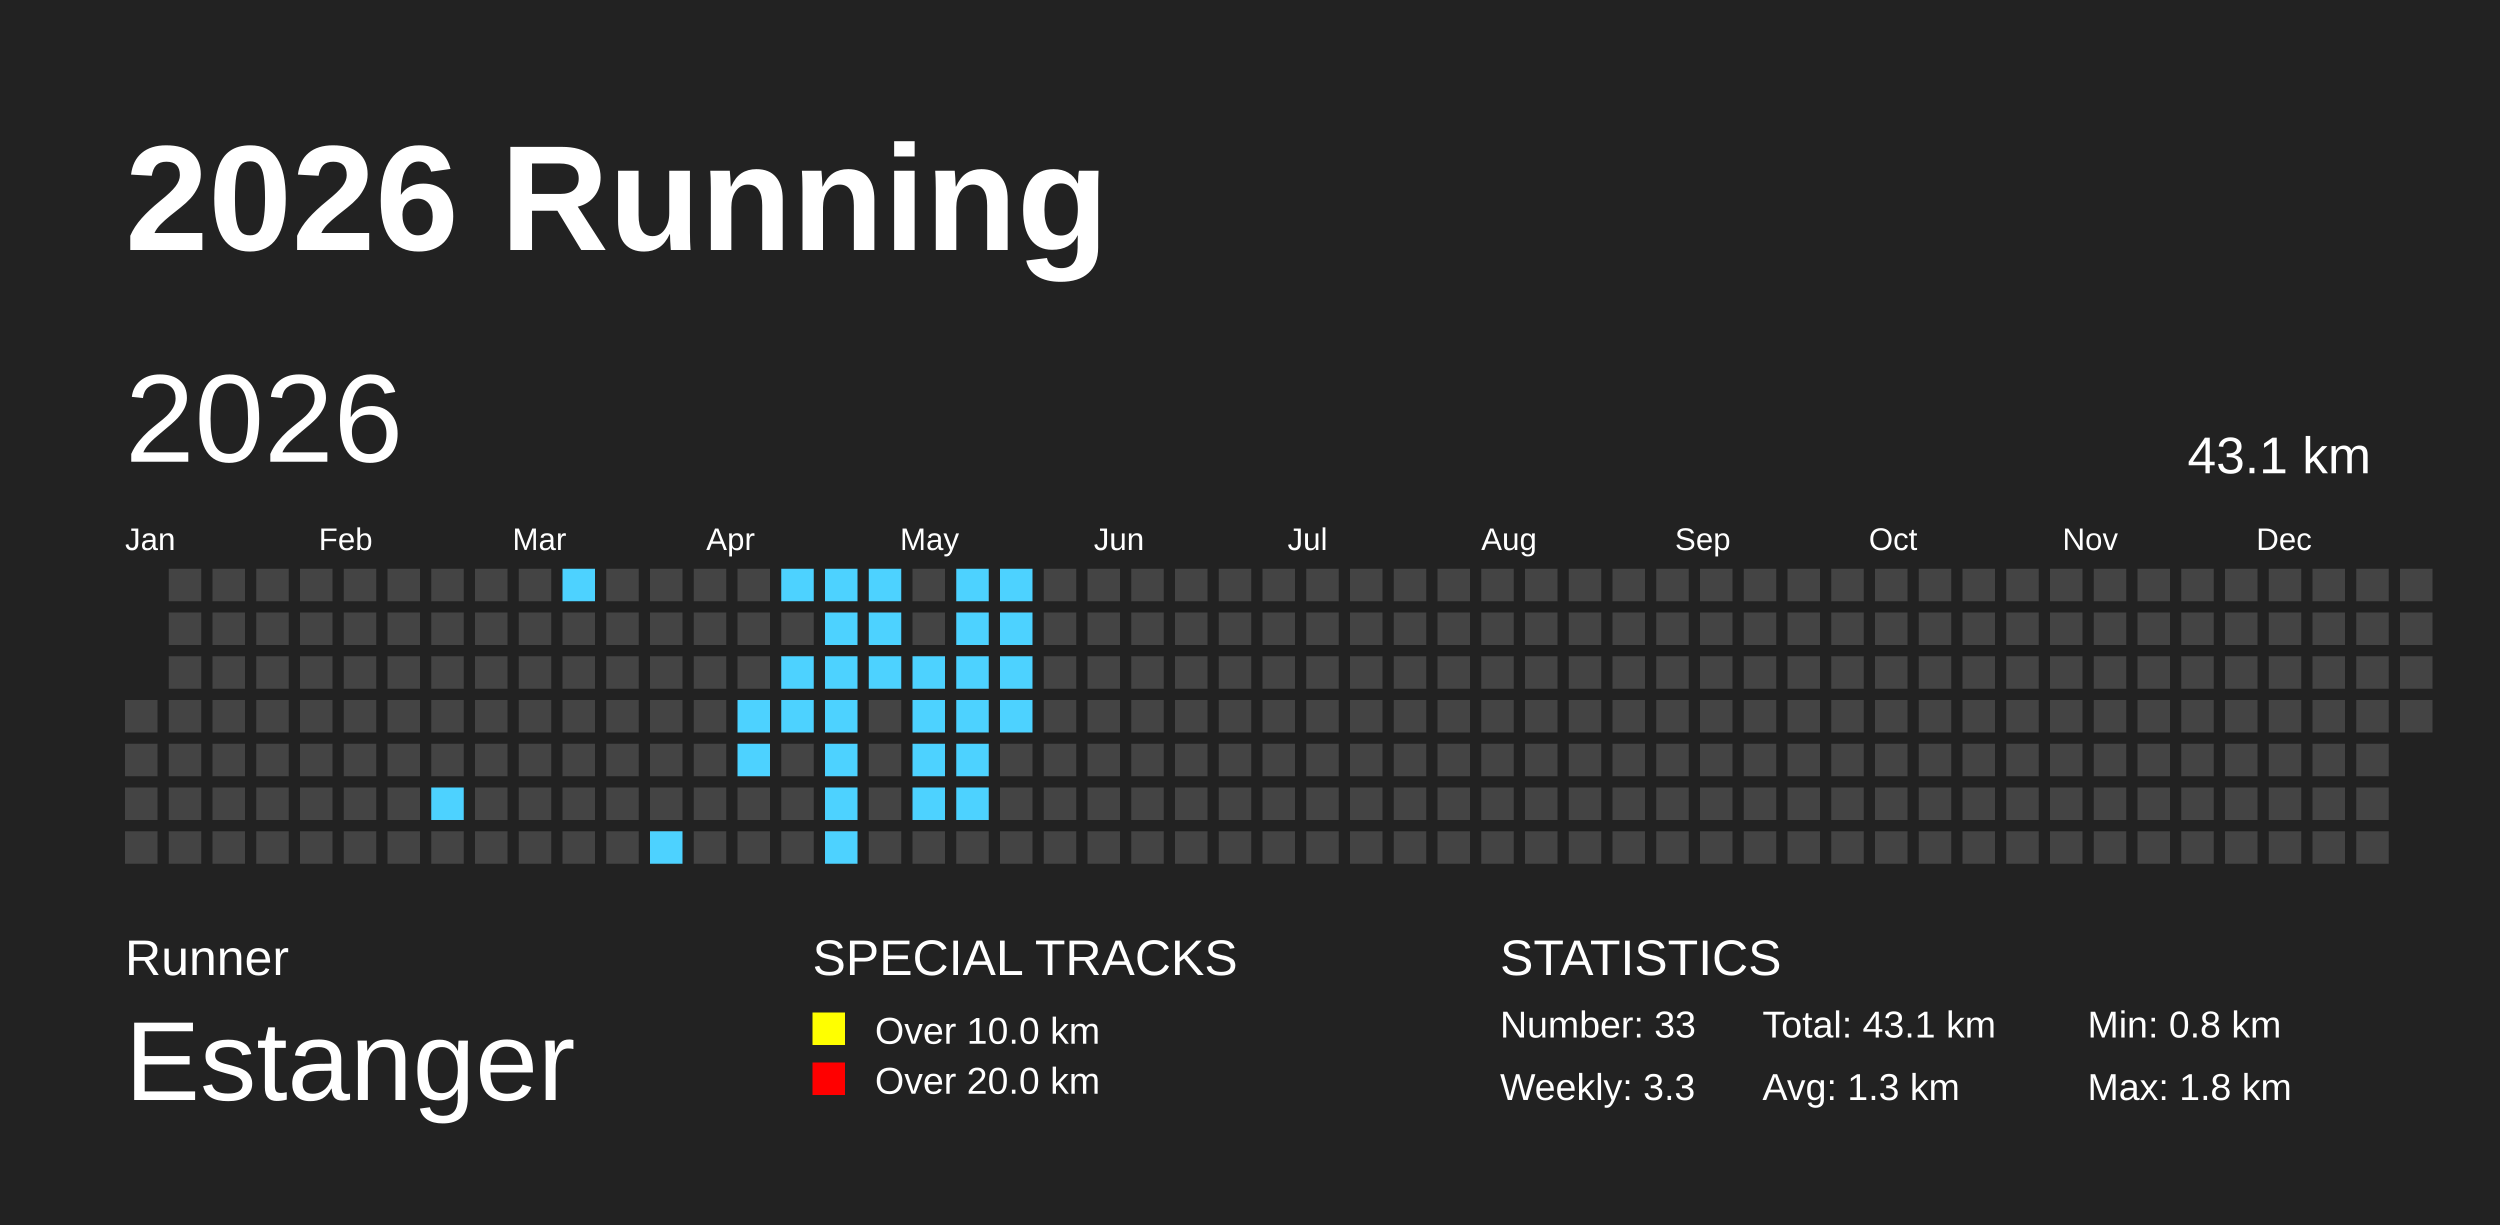
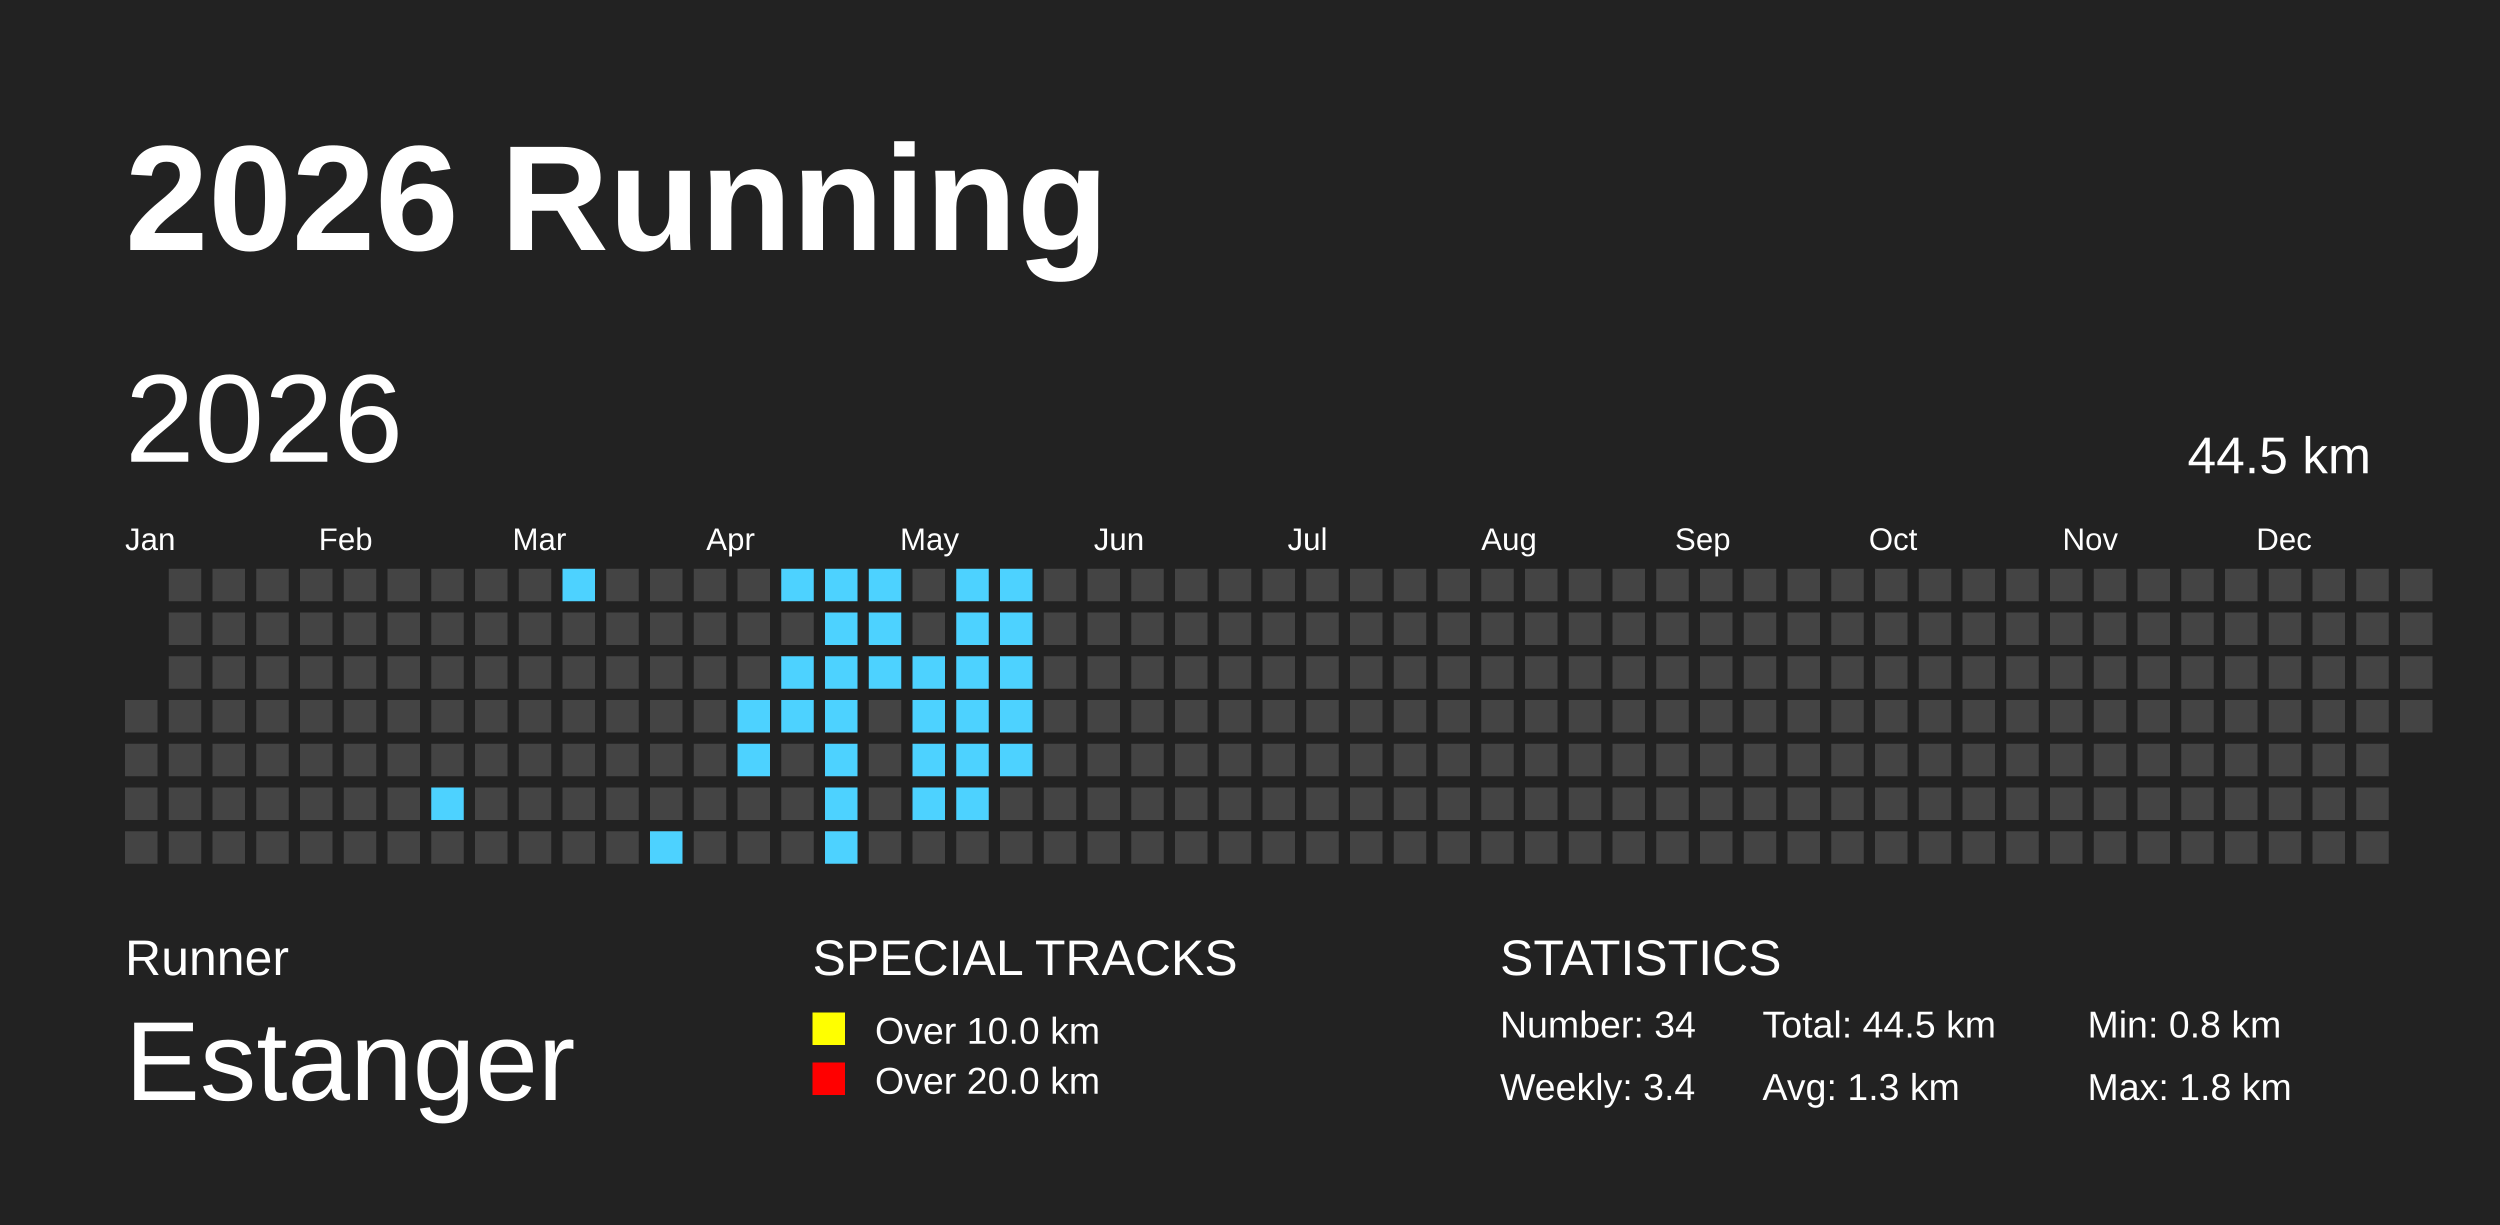
<svg xmlns="http://www.w3.org/2000/svg" baseProfile="full" height="98mm" version="1.1" viewBox="0,0,200,98" width="200mm">
  <defs />
  <rect fill="#222222" height="98" width="200" x="0" y="0" />
  <text fill="#FFFFFF" style="font-size:12px; font-family:Arial; font-weight:bold;" x="10" y="20">2026 Running</text>
  <text fill="#FFFFFF" style="font-size:4px; font-family:Arial" x="10" y="78">Runner</text>
  <text fill="#FFFFFF" style="font-size:9px; font-family:Arial" x="10" y="88">Estanger</text>
  <text fill="#FFFFFF" style="font-size:4px; font-family:Arial" x="65" y="78">SPECIAL TRACKS</text>
  <rect fill="yellow" height="2.6" width="2.6" x="65" y="81" />
  <text fill="#FFFFFF" style="font-size:3px; font-family:Arial" x="70" y="83.5">Over 10.0 km</text>
  <rect fill="red" height="2.6" width="2.6" x="65" y="85" />
  <text fill="#FFFFFF" style="font-size:3px; font-family:Arial" x="70" y="87.5">Over 20.0 km</text>
  <text fill="#FFFFFF" style="font-size:4px; font-family:Arial" x="120" y="78">STATISTICS</text>
-   <text fill="#FFFFFF" style="font-size:3px; font-family:Arial" x="120" y="83">Number: 33</text>
-   <text fill="#FFFFFF" style="font-size:3px; font-family:Arial" x="120" y="88">Weekly: 3.3</text>
-   <text fill="#FFFFFF" style="font-size:3px; font-family:Arial" x="141" y="83">Total: 43.1 km</text>
+   <text fill="#FFFFFF" style="font-size:3px; font-family:Arial" x="120" y="83">Number: 34</text>
+   <text fill="#FFFFFF" style="font-size:3px; font-family:Arial" x="120" y="88">Weekly: 3.4</text>
+   <text fill="#FFFFFF" style="font-size:3px; font-family:Arial" x="141" y="83">Total: 44.5 km</text>
  <text fill="#FFFFFF" style="font-size:3px; font-family:Arial" x="141" y="88">Avg: 1.3 km</text>
  <text fill="#FFFFFF" style="font-size:3px; font-family:Arial" x="167" y="83">Min: 0.8 km</text>
  <text fill="#FFFFFF" style="font-size:3px; font-family:Arial" x="167" y="88">Max: 1.8 km</text>
  <text dominant-baseline="hanging" fill="#FFFFFF" style="font-size:10.0px; font-family:Arial;" x="10" y="30">2026</text>
-   <text dominant-baseline="hanging" fill="#FFFFFF" style="font-size:4.125px; font-family:Arial;" x="175" y="35">43.1 km</text>
+   <text dominant-baseline="hanging" fill="#FFFFFF" style="font-size:4.125px; font-family:Arial;" x="175" y="35">44.5 km</text>
  <text fill="#FFFFFF" style="font-size:2.5px; font-family:Arial" x="10.0" y="44">Jan</text>
  <text fill="#FFFFFF" style="font-size:2.5px; font-family:Arial" x="25.5" y="44">Feb</text>
  <text fill="#FFFFFF" style="font-size:2.5px; font-family:Arial" x="41.0" y="44">Mar</text>
  <text fill="#FFFFFF" style="font-size:2.5px; font-family:Arial" x="56.5" y="44">Apr</text>
  <text fill="#FFFFFF" style="font-size:2.5px; font-family:Arial" x="72.0" y="44">May</text>
  <text fill="#FFFFFF" style="font-size:2.5px; font-family:Arial" x="87.5" y="44">Jun</text>
  <text fill="#FFFFFF" style="font-size:2.5px; font-family:Arial" x="103.0" y="44">Jul</text>
  <text fill="#FFFFFF" style="font-size:2.5px; font-family:Arial" x="118.5" y="44">Aug</text>
  <text fill="#FFFFFF" style="font-size:2.5px; font-family:Arial" x="134.0" y="44">Sep</text>
  <text fill="#FFFFFF" style="font-size:2.5px; font-family:Arial" x="149.5" y="44">Oct</text>
  <text fill="#FFFFFF" style="font-size:2.5px; font-family:Arial" x="165.0" y="44">Nov</text>
  <text fill="#FFFFFF" style="font-size:2.5px; font-family:Arial" x="180.5" y="44">Dec</text>
  <rect fill="#444444" height="2.6" width="2.6" x="10.0" y="56.0" />
  <rect fill="#444444" height="2.6" width="2.6" x="10.0" y="59.5" />
  <rect fill="#444444" height="2.6" width="2.6" x="10.0" y="63.0" />
  <rect fill="#444444" height="2.6" width="2.6" x="10.0" y="66.5" />
  <rect fill="#444444" height="2.6" width="2.6" x="13.5" y="45.5" />
  <rect fill="#444444" height="2.6" width="2.6" x="13.5" y="49.0" />
  <rect fill="#444444" height="2.6" width="2.6" x="13.5" y="52.5" />
  <rect fill="#444444" height="2.6" width="2.6" x="13.5" y="56.0" />
  <rect fill="#444444" height="2.6" width="2.6" x="13.5" y="59.5" />
  <rect fill="#444444" height="2.6" width="2.6" x="13.5" y="63.0" />
  <rect fill="#444444" height="2.6" width="2.6" x="13.5" y="66.5" />
  <rect fill="#444444" height="2.6" width="2.6" x="17.0" y="45.5" />
  <rect fill="#444444" height="2.6" width="2.6" x="17.0" y="49.0" />
  <rect fill="#444444" height="2.6" width="2.6" x="17.0" y="52.5" />
  <rect fill="#444444" height="2.6" width="2.6" x="17.0" y="56.0" />
  <rect fill="#444444" height="2.6" width="2.6" x="17.0" y="59.5" />
  <rect fill="#444444" height="2.6" width="2.6" x="17.0" y="63.0" />
  <rect fill="#444444" height="2.6" width="2.6" x="17.0" y="66.5" />
  <rect fill="#444444" height="2.6" width="2.6" x="20.5" y="45.5" />
  <rect fill="#444444" height="2.6" width="2.6" x="20.5" y="49.0" />
  <rect fill="#444444" height="2.6" width="2.6" x="20.5" y="52.5" />
  <rect fill="#444444" height="2.6" width="2.6" x="20.5" y="56.0" />
  <rect fill="#444444" height="2.6" width="2.6" x="20.5" y="59.5" />
  <rect fill="#444444" height="2.6" width="2.6" x="20.5" y="63.0" />
  <rect fill="#444444" height="2.6" width="2.6" x="20.5" y="66.5" />
  <rect fill="#444444" height="2.6" width="2.6" x="24.0" y="45.5" />
  <rect fill="#444444" height="2.6" width="2.6" x="24.0" y="49.0" />
  <rect fill="#444444" height="2.6" width="2.6" x="24.0" y="52.5" />
  <rect fill="#444444" height="2.6" width="2.6" x="24.0" y="56.0" />
  <rect fill="#444444" height="2.6" width="2.6" x="24.0" y="59.5" />
  <rect fill="#444444" height="2.6" width="2.6" x="24.0" y="63.0" />
  <rect fill="#444444" height="2.6" width="2.6" x="24.0" y="66.5" />
  <rect fill="#444444" height="2.6" width="2.6" x="27.5" y="45.5" />
  <rect fill="#444444" height="2.6" width="2.6" x="27.5" y="49.0" />
  <rect fill="#444444" height="2.6" width="2.6" x="27.5" y="52.5" />
  <rect fill="#444444" height="2.6" width="2.6" x="27.5" y="56.0" />
  <rect fill="#444444" height="2.6" width="2.6" x="27.5" y="59.5" />
  <rect fill="#444444" height="2.6" width="2.6" x="27.5" y="63.0" />
  <rect fill="#444444" height="2.6" width="2.6" x="27.5" y="66.5" />
  <rect fill="#444444" height="2.6" width="2.6" x="31.0" y="45.5" />
  <rect fill="#444444" height="2.6" width="2.6" x="31.0" y="49.0" />
  <rect fill="#444444" height="2.6" width="2.6" x="31.0" y="52.5" />
  <rect fill="#444444" height="2.6" width="2.6" x="31.0" y="56.0" />
  <rect fill="#444444" height="2.6" width="2.6" x="31.0" y="59.5" />
  <rect fill="#444444" height="2.6" width="2.6" x="31.0" y="63.0" />
  <rect fill="#444444" height="2.6" width="2.6" x="31.0" y="66.5" />
  <rect fill="#444444" height="2.6" width="2.6" x="34.5" y="45.5" />
  <rect fill="#444444" height="2.6" width="2.6" x="34.5" y="49.0" />
  <rect fill="#444444" height="2.6" width="2.6" x="34.5" y="52.5" />
  <rect fill="#444444" height="2.6" width="2.6" x="34.5" y="56.0" />
  <rect fill="#444444" height="2.6" width="2.6" x="34.5" y="59.5" />
  <rect fill="#4DD2FF" height="2.6" width="2.6" x="34.5" y="63.0" />
  <rect fill="#444444" height="2.6" width="2.6" x="34.5" y="66.5" />
  <rect fill="#444444" height="2.6" width="2.6" x="38.0" y="45.5" />
  <rect fill="#444444" height="2.6" width="2.6" x="38.0" y="49.0" />
  <rect fill="#444444" height="2.6" width="2.6" x="38.0" y="52.5" />
  <rect fill="#444444" height="2.6" width="2.6" x="38.0" y="56.0" />
  <rect fill="#444444" height="2.6" width="2.6" x="38.0" y="59.5" />
  <rect fill="#444444" height="2.6" width="2.6" x="38.0" y="63.0" />
  <rect fill="#444444" height="2.6" width="2.6" x="38.0" y="66.5" />
  <rect fill="#444444" height="2.6" width="2.6" x="41.5" y="45.5" />
  <rect fill="#444444" height="2.6" width="2.6" x="41.5" y="49.0" />
  <rect fill="#444444" height="2.6" width="2.6" x="41.5" y="52.5" />
  <rect fill="#444444" height="2.6" width="2.6" x="41.5" y="56.0" />
  <rect fill="#444444" height="2.6" width="2.6" x="41.5" y="59.5" />
  <rect fill="#444444" height="2.6" width="2.6" x="41.5" y="63.0" />
  <rect fill="#444444" height="2.6" width="2.6" x="41.5" y="66.5" />
  <rect fill="#4DD2FF" height="2.6" width="2.6" x="45.0" y="45.5" />
  <rect fill="#444444" height="2.6" width="2.6" x="45.0" y="49.0" />
  <rect fill="#444444" height="2.6" width="2.6" x="45.0" y="52.5" />
  <rect fill="#444444" height="2.6" width="2.6" x="45.0" y="56.0" />
  <rect fill="#444444" height="2.6" width="2.6" x="45.0" y="59.5" />
  <rect fill="#444444" height="2.6" width="2.6" x="45.0" y="63.0" />
  <rect fill="#444444" height="2.6" width="2.6" x="45.0" y="66.5" />
  <rect fill="#444444" height="2.6" width="2.6" x="48.5" y="45.5" />
  <rect fill="#444444" height="2.6" width="2.6" x="48.5" y="49.0" />
  <rect fill="#444444" height="2.6" width="2.6" x="48.5" y="52.5" />
  <rect fill="#444444" height="2.6" width="2.6" x="48.5" y="56.0" />
  <rect fill="#444444" height="2.6" width="2.6" x="48.5" y="59.5" />
  <rect fill="#444444" height="2.6" width="2.6" x="48.5" y="63.0" />
  <rect fill="#444444" height="2.6" width="2.6" x="48.5" y="66.5" />
  <rect fill="#444444" height="2.6" width="2.6" x="52.0" y="45.5" />
  <rect fill="#444444" height="2.6" width="2.6" x="52.0" y="49.0" />
  <rect fill="#444444" height="2.6" width="2.6" x="52.0" y="52.5" />
  <rect fill="#444444" height="2.6" width="2.6" x="52.0" y="56.0" />
  <rect fill="#444444" height="2.6" width="2.6" x="52.0" y="59.5" />
  <rect fill="#444444" height="2.6" width="2.6" x="52.0" y="63.0" />
  <rect fill="#4DD2FF" height="2.6" width="2.6" x="52.0" y="66.5" />
  <rect fill="#444444" height="2.6" width="2.6" x="55.5" y="45.5" />
  <rect fill="#444444" height="2.6" width="2.6" x="55.5" y="49.0" />
  <rect fill="#444444" height="2.6" width="2.6" x="55.5" y="52.5" />
  <rect fill="#444444" height="2.6" width="2.6" x="55.5" y="56.0" />
  <rect fill="#444444" height="2.6" width="2.6" x="55.5" y="59.5" />
  <rect fill="#444444" height="2.6" width="2.6" x="55.5" y="63.0" />
  <rect fill="#444444" height="2.6" width="2.6" x="55.5" y="66.5" />
  <rect fill="#444444" height="2.6" width="2.6" x="59.0" y="45.5" />
  <rect fill="#444444" height="2.6" width="2.6" x="59.0" y="49.0" />
  <rect fill="#444444" height="2.6" width="2.6" x="59.0" y="52.5" />
  <rect fill="#4DD2FF" height="2.6" width="2.6" x="59.0" y="56.0" />
  <rect fill="#4DD2FF" height="2.6" width="2.6" x="59.0" y="59.5" />
  <rect fill="#444444" height="2.6" width="2.6" x="59.0" y="63.0" />
  <rect fill="#444444" height="2.6" width="2.6" x="59.0" y="66.5" />
  <rect fill="#4DD2FF" height="2.6" width="2.6" x="62.5" y="45.5" />
  <rect fill="#444444" height="2.6" width="2.6" x="62.5" y="49.0" />
  <rect fill="#4DD2FF" height="2.6" width="2.6" x="62.5" y="52.5" />
  <rect fill="#4DD2FF" height="2.6" width="2.6" x="62.5" y="56.0" />
  <rect fill="#444444" height="2.6" width="2.6" x="62.5" y="59.5" />
  <rect fill="#444444" height="2.6" width="2.6" x="62.5" y="63.0" />
  <rect fill="#444444" height="2.6" width="2.6" x="62.5" y="66.5" />
  <rect fill="#4DD2FF" height="2.6" width="2.6" x="66.0" y="45.5" />
  <rect fill="#4DD2FF" height="2.6" width="2.6" x="66.0" y="49.0" />
  <rect fill="#4DD2FF" height="2.6" width="2.6" x="66.0" y="52.5" />
  <rect fill="#4DD2FF" height="2.6" width="2.6" x="66.0" y="56.0" />
  <rect fill="#4DD2FF" height="2.6" width="2.6" x="66.0" y="59.5" />
  <rect fill="#4DD2FF" height="2.6" width="2.6" x="66.0" y="63.0" />
  <rect fill="#4DD2FF" height="2.6" width="2.6" x="66.0" y="66.5" />
  <rect fill="#4DD2FF" height="2.6" width="2.6" x="69.5" y="45.5" />
  <rect fill="#4DD2FF" height="2.6" width="2.6" x="69.5" y="49.0" />
  <rect fill="#4DD2FF" height="2.6" width="2.6" x="69.5" y="52.5" />
  <rect fill="#444444" height="2.6" width="2.6" x="69.5" y="56.0" />
  <rect fill="#444444" height="2.6" width="2.6" x="69.5" y="59.5" />
  <rect fill="#444444" height="2.6" width="2.6" x="69.5" y="63.0" />
  <rect fill="#444444" height="2.6" width="2.6" x="69.5" y="66.5" />
  <rect fill="#444444" height="2.6" width="2.6" x="73.0" y="45.5" />
  <rect fill="#444444" height="2.6" width="2.6" x="73.0" y="49.0" />
  <rect fill="#4DD2FF" height="2.6" width="2.6" x="73.0" y="52.5" />
  <rect fill="#4DD2FF" height="2.6" width="2.6" x="73.0" y="56.0" />
  <rect fill="#4DD2FF" height="2.6" width="2.6" x="73.0" y="59.5" />
  <rect fill="#4DD2FF" height="2.6" width="2.6" x="73.0" y="63.0" />
  <rect fill="#444444" height="2.6" width="2.6" x="73.0" y="66.5" />
  <rect fill="#4DD2FF" height="2.6" width="2.6" x="76.5" y="45.5" />
  <rect fill="#4DD2FF" height="2.6" width="2.6" x="76.5" y="49.0" />
  <rect fill="#4DD2FF" height="2.6" width="2.6" x="76.5" y="52.5" />
  <rect fill="#4DD2FF" height="2.6" width="2.6" x="76.5" y="56.0" />
  <rect fill="#4DD2FF" height="2.6" width="2.6" x="76.5" y="59.5" />
  <rect fill="#4DD2FF" height="2.6" width="2.6" x="76.5" y="63.0" />
  <rect fill="#444444" height="2.6" width="2.6" x="76.5" y="66.5" />
  <rect fill="#4DD2FF" height="2.6" width="2.6" x="80.0" y="45.5" />
  <rect fill="#4DD2FF" height="2.6" width="2.6" x="80.0" y="49.0" />
  <rect fill="#4DD2FF" height="2.6" width="2.6" x="80.0" y="52.5" />
  <rect fill="#4DD2FF" height="2.6" width="2.6" x="80.0" y="56.0" />
-   <rect fill="#444444" height="2.6" width="2.6" x="80.0" y="59.5" />
+   <rect fill="#4DD2FF" height="2.6" width="2.6" x="80.0" y="59.5" />
  <rect fill="#444444" height="2.6" width="2.6" x="80.0" y="63.0" />
  <rect fill="#444444" height="2.6" width="2.6" x="80.0" y="66.5" />
  <rect fill="#444444" height="2.6" width="2.6" x="83.5" y="45.5" />
  <rect fill="#444444" height="2.6" width="2.6" x="83.5" y="49.0" />
  <rect fill="#444444" height="2.6" width="2.6" x="83.5" y="52.5" />
  <rect fill="#444444" height="2.6" width="2.6" x="83.5" y="56.0" />
  <rect fill="#444444" height="2.6" width="2.6" x="83.5" y="59.5" />
  <rect fill="#444444" height="2.6" width="2.6" x="83.5" y="63.0" />
  <rect fill="#444444" height="2.6" width="2.6" x="83.5" y="66.5" />
  <rect fill="#444444" height="2.6" width="2.6" x="87.0" y="45.5" />
  <rect fill="#444444" height="2.6" width="2.6" x="87.0" y="49.0" />
  <rect fill="#444444" height="2.6" width="2.6" x="87.0" y="52.5" />
  <rect fill="#444444" height="2.6" width="2.6" x="87.0" y="56.0" />
  <rect fill="#444444" height="2.6" width="2.6" x="87.0" y="59.5" />
  <rect fill="#444444" height="2.6" width="2.6" x="87.0" y="63.0" />
  <rect fill="#444444" height="2.6" width="2.6" x="87.0" y="66.5" />
  <rect fill="#444444" height="2.6" width="2.6" x="90.5" y="45.5" />
  <rect fill="#444444" height="2.6" width="2.6" x="90.5" y="49.0" />
  <rect fill="#444444" height="2.6" width="2.6" x="90.5" y="52.5" />
  <rect fill="#444444" height="2.6" width="2.6" x="90.5" y="56.0" />
  <rect fill="#444444" height="2.6" width="2.6" x="90.5" y="59.5" />
  <rect fill="#444444" height="2.6" width="2.6" x="90.5" y="63.0" />
  <rect fill="#444444" height="2.6" width="2.6" x="90.5" y="66.5" />
  <rect fill="#444444" height="2.6" width="2.6" x="94.0" y="45.5" />
  <rect fill="#444444" height="2.6" width="2.6" x="94.0" y="49.0" />
  <rect fill="#444444" height="2.6" width="2.6" x="94.0" y="52.5" />
  <rect fill="#444444" height="2.6" width="2.6" x="94.0" y="56.0" />
  <rect fill="#444444" height="2.6" width="2.6" x="94.0" y="59.5" />
  <rect fill="#444444" height="2.6" width="2.6" x="94.0" y="63.0" />
  <rect fill="#444444" height="2.6" width="2.6" x="94.0" y="66.5" />
  <rect fill="#444444" height="2.6" width="2.6" x="97.5" y="45.5" />
  <rect fill="#444444" height="2.6" width="2.6" x="97.5" y="49.0" />
  <rect fill="#444444" height="2.6" width="2.6" x="97.5" y="52.5" />
  <rect fill="#444444" height="2.6" width="2.6" x="97.5" y="56.0" />
  <rect fill="#444444" height="2.6" width="2.6" x="97.5" y="59.5" />
  <rect fill="#444444" height="2.6" width="2.6" x="97.5" y="63.0" />
  <rect fill="#444444" height="2.6" width="2.6" x="97.5" y="66.5" />
  <rect fill="#444444" height="2.6" width="2.6" x="101.0" y="45.5" />
  <rect fill="#444444" height="2.6" width="2.6" x="101.0" y="49.0" />
  <rect fill="#444444" height="2.6" width="2.6" x="101.0" y="52.5" />
  <rect fill="#444444" height="2.6" width="2.6" x="101.0" y="56.0" />
  <rect fill="#444444" height="2.6" width="2.6" x="101.0" y="59.5" />
  <rect fill="#444444" height="2.6" width="2.6" x="101.0" y="63.0" />
  <rect fill="#444444" height="2.6" width="2.6" x="101.0" y="66.5" />
  <rect fill="#444444" height="2.6" width="2.6" x="104.5" y="45.5" />
  <rect fill="#444444" height="2.6" width="2.6" x="104.5" y="49.0" />
  <rect fill="#444444" height="2.6" width="2.6" x="104.5" y="52.5" />
  <rect fill="#444444" height="2.6" width="2.6" x="104.5" y="56.0" />
  <rect fill="#444444" height="2.6" width="2.6" x="104.5" y="59.5" />
  <rect fill="#444444" height="2.6" width="2.6" x="104.5" y="63.0" />
  <rect fill="#444444" height="2.6" width="2.6" x="104.5" y="66.5" />
  <rect fill="#444444" height="2.6" width="2.6" x="108.0" y="45.5" />
  <rect fill="#444444" height="2.6" width="2.6" x="108.0" y="49.0" />
  <rect fill="#444444" height="2.6" width="2.6" x="108.0" y="52.5" />
  <rect fill="#444444" height="2.6" width="2.6" x="108.0" y="56.0" />
  <rect fill="#444444" height="2.6" width="2.6" x="108.0" y="59.5" />
  <rect fill="#444444" height="2.6" width="2.6" x="108.0" y="63.0" />
  <rect fill="#444444" height="2.6" width="2.6" x="108.0" y="66.5" />
  <rect fill="#444444" height="2.6" width="2.6" x="111.5" y="45.5" />
  <rect fill="#444444" height="2.6" width="2.6" x="111.5" y="49.0" />
  <rect fill="#444444" height="2.6" width="2.6" x="111.5" y="52.5" />
  <rect fill="#444444" height="2.6" width="2.6" x="111.5" y="56.0" />
  <rect fill="#444444" height="2.6" width="2.6" x="111.5" y="59.5" />
  <rect fill="#444444" height="2.6" width="2.6" x="111.5" y="63.0" />
  <rect fill="#444444" height="2.6" width="2.6" x="111.5" y="66.5" />
  <rect fill="#444444" height="2.6" width="2.6" x="115.0" y="45.5" />
  <rect fill="#444444" height="2.6" width="2.6" x="115.0" y="49.0" />
  <rect fill="#444444" height="2.6" width="2.6" x="115.0" y="52.5" />
  <rect fill="#444444" height="2.6" width="2.6" x="115.0" y="56.0" />
  <rect fill="#444444" height="2.6" width="2.6" x="115.0" y="59.5" />
  <rect fill="#444444" height="2.6" width="2.6" x="115.0" y="63.0" />
  <rect fill="#444444" height="2.6" width="2.6" x="115.0" y="66.5" />
  <rect fill="#444444" height="2.6" width="2.6" x="118.5" y="45.5" />
  <rect fill="#444444" height="2.6" width="2.6" x="118.5" y="49.0" />
  <rect fill="#444444" height="2.6" width="2.6" x="118.5" y="52.5" />
  <rect fill="#444444" height="2.6" width="2.6" x="118.5" y="56.0" />
  <rect fill="#444444" height="2.6" width="2.6" x="118.5" y="59.5" />
  <rect fill="#444444" height="2.6" width="2.6" x="118.5" y="63.0" />
  <rect fill="#444444" height="2.6" width="2.6" x="118.5" y="66.5" />
  <rect fill="#444444" height="2.6" width="2.6" x="122.0" y="45.5" />
  <rect fill="#444444" height="2.6" width="2.6" x="122.0" y="49.0" />
  <rect fill="#444444" height="2.6" width="2.6" x="122.0" y="52.5" />
  <rect fill="#444444" height="2.6" width="2.6" x="122.0" y="56.0" />
  <rect fill="#444444" height="2.6" width="2.6" x="122.0" y="59.5" />
  <rect fill="#444444" height="2.6" width="2.6" x="122.0" y="63.0" />
  <rect fill="#444444" height="2.6" width="2.6" x="122.0" y="66.5" />
  <rect fill="#444444" height="2.6" width="2.6" x="125.5" y="45.5" />
  <rect fill="#444444" height="2.6" width="2.6" x="125.5" y="49.0" />
  <rect fill="#444444" height="2.6" width="2.6" x="125.5" y="52.5" />
  <rect fill="#444444" height="2.6" width="2.6" x="125.5" y="56.0" />
  <rect fill="#444444" height="2.6" width="2.6" x="125.5" y="59.5" />
  <rect fill="#444444" height="2.6" width="2.6" x="125.5" y="63.0" />
  <rect fill="#444444" height="2.6" width="2.6" x="125.5" y="66.5" />
  <rect fill="#444444" height="2.6" width="2.6" x="129.0" y="45.5" />
  <rect fill="#444444" height="2.6" width="2.6" x="129.0" y="49.0" />
  <rect fill="#444444" height="2.6" width="2.6" x="129.0" y="52.5" />
  <rect fill="#444444" height="2.6" width="2.6" x="129.0" y="56.0" />
  <rect fill="#444444" height="2.6" width="2.6" x="129.0" y="59.5" />
  <rect fill="#444444" height="2.6" width="2.6" x="129.0" y="63.0" />
  <rect fill="#444444" height="2.6" width="2.6" x="129.0" y="66.5" />
  <rect fill="#444444" height="2.6" width="2.6" x="132.5" y="45.5" />
  <rect fill="#444444" height="2.6" width="2.6" x="132.5" y="49.0" />
  <rect fill="#444444" height="2.6" width="2.6" x="132.5" y="52.5" />
  <rect fill="#444444" height="2.6" width="2.6" x="132.5" y="56.0" />
  <rect fill="#444444" height="2.6" width="2.6" x="132.5" y="59.5" />
  <rect fill="#444444" height="2.6" width="2.6" x="132.5" y="63.0" />
  <rect fill="#444444" height="2.6" width="2.6" x="132.5" y="66.5" />
  <rect fill="#444444" height="2.6" width="2.6" x="136.0" y="45.5" />
  <rect fill="#444444" height="2.6" width="2.6" x="136.0" y="49.0" />
  <rect fill="#444444" height="2.6" width="2.6" x="136.0" y="52.5" />
  <rect fill="#444444" height="2.6" width="2.6" x="136.0" y="56.0" />
  <rect fill="#444444" height="2.6" width="2.6" x="136.0" y="59.5" />
  <rect fill="#444444" height="2.6" width="2.6" x="136.0" y="63.0" />
  <rect fill="#444444" height="2.6" width="2.6" x="136.0" y="66.5" />
  <rect fill="#444444" height="2.6" width="2.6" x="139.5" y="45.5" />
  <rect fill="#444444" height="2.6" width="2.6" x="139.5" y="49.0" />
  <rect fill="#444444" height="2.6" width="2.6" x="139.5" y="52.5" />
  <rect fill="#444444" height="2.6" width="2.6" x="139.5" y="56.0" />
  <rect fill="#444444" height="2.6" width="2.6" x="139.5" y="59.5" />
  <rect fill="#444444" height="2.6" width="2.6" x="139.5" y="63.0" />
  <rect fill="#444444" height="2.6" width="2.6" x="139.5" y="66.5" />
  <rect fill="#444444" height="2.6" width="2.6" x="143.0" y="45.5" />
  <rect fill="#444444" height="2.6" width="2.6" x="143.0" y="49.0" />
  <rect fill="#444444" height="2.6" width="2.6" x="143.0" y="52.5" />
  <rect fill="#444444" height="2.6" width="2.6" x="143.0" y="56.0" />
  <rect fill="#444444" height="2.6" width="2.6" x="143.0" y="59.5" />
  <rect fill="#444444" height="2.6" width="2.6" x="143.0" y="63.0" />
  <rect fill="#444444" height="2.6" width="2.6" x="143.0" y="66.5" />
  <rect fill="#444444" height="2.6" width="2.6" x="146.5" y="45.5" />
  <rect fill="#444444" height="2.6" width="2.6" x="146.5" y="49.0" />
  <rect fill="#444444" height="2.6" width="2.6" x="146.5" y="52.5" />
  <rect fill="#444444" height="2.6" width="2.6" x="146.5" y="56.0" />
  <rect fill="#444444" height="2.6" width="2.6" x="146.5" y="59.5" />
  <rect fill="#444444" height="2.6" width="2.6" x="146.5" y="63.0" />
  <rect fill="#444444" height="2.6" width="2.6" x="146.5" y="66.5" />
  <rect fill="#444444" height="2.6" width="2.6" x="150.0" y="45.5" />
  <rect fill="#444444" height="2.6" width="2.6" x="150.0" y="49.0" />
  <rect fill="#444444" height="2.6" width="2.6" x="150.0" y="52.5" />
  <rect fill="#444444" height="2.6" width="2.6" x="150.0" y="56.0" />
  <rect fill="#444444" height="2.6" width="2.6" x="150.0" y="59.5" />
  <rect fill="#444444" height="2.6" width="2.6" x="150.0" y="63.0" />
  <rect fill="#444444" height="2.6" width="2.6" x="150.0" y="66.5" />
  <rect fill="#444444" height="2.6" width="2.6" x="153.5" y="45.5" />
  <rect fill="#444444" height="2.6" width="2.6" x="153.5" y="49.0" />
  <rect fill="#444444" height="2.6" width="2.6" x="153.5" y="52.5" />
  <rect fill="#444444" height="2.6" width="2.6" x="153.5" y="56.0" />
  <rect fill="#444444" height="2.6" width="2.6" x="153.5" y="59.5" />
  <rect fill="#444444" height="2.6" width="2.6" x="153.5" y="63.0" />
  <rect fill="#444444" height="2.6" width="2.6" x="153.5" y="66.5" />
  <rect fill="#444444" height="2.6" width="2.6" x="157.0" y="45.5" />
  <rect fill="#444444" height="2.6" width="2.6" x="157.0" y="49.0" />
  <rect fill="#444444" height="2.6" width="2.6" x="157.0" y="52.5" />
  <rect fill="#444444" height="2.6" width="2.6" x="157.0" y="56.0" />
  <rect fill="#444444" height="2.6" width="2.6" x="157.0" y="59.5" />
  <rect fill="#444444" height="2.6" width="2.6" x="157.0" y="63.0" />
  <rect fill="#444444" height="2.6" width="2.6" x="157.0" y="66.5" />
  <rect fill="#444444" height="2.6" width="2.6" x="160.5" y="45.5" />
  <rect fill="#444444" height="2.6" width="2.6" x="160.5" y="49.0" />
  <rect fill="#444444" height="2.6" width="2.6" x="160.5" y="52.5" />
  <rect fill="#444444" height="2.6" width="2.6" x="160.5" y="56.0" />
  <rect fill="#444444" height="2.6" width="2.6" x="160.5" y="59.5" />
  <rect fill="#444444" height="2.6" width="2.6" x="160.5" y="63.0" />
  <rect fill="#444444" height="2.6" width="2.6" x="160.5" y="66.5" />
  <rect fill="#444444" height="2.6" width="2.6" x="164.0" y="45.5" />
  <rect fill="#444444" height="2.6" width="2.6" x="164.0" y="49.0" />
  <rect fill="#444444" height="2.6" width="2.6" x="164.0" y="52.5" />
  <rect fill="#444444" height="2.6" width="2.6" x="164.0" y="56.0" />
  <rect fill="#444444" height="2.6" width="2.6" x="164.0" y="59.5" />
  <rect fill="#444444" height="2.6" width="2.6" x="164.0" y="63.0" />
  <rect fill="#444444" height="2.6" width="2.6" x="164.0" y="66.5" />
  <rect fill="#444444" height="2.6" width="2.6" x="167.5" y="45.5" />
  <rect fill="#444444" height="2.6" width="2.6" x="167.5" y="49.0" />
  <rect fill="#444444" height="2.6" width="2.6" x="167.5" y="52.5" />
  <rect fill="#444444" height="2.6" width="2.6" x="167.5" y="56.0" />
  <rect fill="#444444" height="2.6" width="2.6" x="167.5" y="59.5" />
  <rect fill="#444444" height="2.6" width="2.6" x="167.5" y="63.0" />
  <rect fill="#444444" height="2.6" width="2.6" x="167.5" y="66.5" />
  <rect fill="#444444" height="2.6" width="2.6" x="171.0" y="45.5" />
  <rect fill="#444444" height="2.6" width="2.6" x="171.0" y="49.0" />
  <rect fill="#444444" height="2.6" width="2.6" x="171.0" y="52.5" />
  <rect fill="#444444" height="2.6" width="2.6" x="171.0" y="56.0" />
  <rect fill="#444444" height="2.6" width="2.6" x="171.0" y="59.5" />
  <rect fill="#444444" height="2.6" width="2.6" x="171.0" y="63.0" />
  <rect fill="#444444" height="2.6" width="2.6" x="171.0" y="66.5" />
  <rect fill="#444444" height="2.6" width="2.6" x="174.5" y="45.5" />
  <rect fill="#444444" height="2.6" width="2.6" x="174.5" y="49.0" />
  <rect fill="#444444" height="2.6" width="2.6" x="174.5" y="52.5" />
  <rect fill="#444444" height="2.6" width="2.6" x="174.5" y="56.0" />
  <rect fill="#444444" height="2.6" width="2.6" x="174.5" y="59.5" />
  <rect fill="#444444" height="2.6" width="2.6" x="174.5" y="63.0" />
  <rect fill="#444444" height="2.6" width="2.6" x="174.5" y="66.5" />
  <rect fill="#444444" height="2.6" width="2.6" x="178.0" y="45.5" />
  <rect fill="#444444" height="2.6" width="2.6" x="178.0" y="49.0" />
  <rect fill="#444444" height="2.6" width="2.6" x="178.0" y="52.5" />
  <rect fill="#444444" height="2.6" width="2.6" x="178.0" y="56.0" />
  <rect fill="#444444" height="2.6" width="2.6" x="178.0" y="59.5" />
  <rect fill="#444444" height="2.6" width="2.6" x="178.0" y="63.0" />
  <rect fill="#444444" height="2.6" width="2.6" x="178.0" y="66.5" />
  <rect fill="#444444" height="2.6" width="2.6" x="181.5" y="45.5" />
  <rect fill="#444444" height="2.6" width="2.6" x="181.5" y="49.0" />
  <rect fill="#444444" height="2.6" width="2.6" x="181.5" y="52.5" />
  <rect fill="#444444" height="2.6" width="2.6" x="181.5" y="56.0" />
  <rect fill="#444444" height="2.6" width="2.6" x="181.5" y="59.5" />
  <rect fill="#444444" height="2.6" width="2.6" x="181.5" y="63.0" />
  <rect fill="#444444" height="2.6" width="2.6" x="181.5" y="66.5" />
  <rect fill="#444444" height="2.6" width="2.6" x="185.0" y="45.5" />
  <rect fill="#444444" height="2.6" width="2.6" x="185.0" y="49.0" />
  <rect fill="#444444" height="2.6" width="2.6" x="185.0" y="52.5" />
  <rect fill="#444444" height="2.6" width="2.6" x="185.0" y="56.0" />
  <rect fill="#444444" height="2.6" width="2.6" x="185.0" y="59.5" />
  <rect fill="#444444" height="2.6" width="2.6" x="185.0" y="63.0" />
  <rect fill="#444444" height="2.6" width="2.6" x="185.0" y="66.5" />
  <rect fill="#444444" height="2.6" width="2.6" x="188.5" y="45.5" />
  <rect fill="#444444" height="2.6" width="2.6" x="188.5" y="49.0" />
  <rect fill="#444444" height="2.6" width="2.6" x="188.5" y="52.5" />
  <rect fill="#444444" height="2.6" width="2.6" x="188.5" y="56.0" />
  <rect fill="#444444" height="2.6" width="2.6" x="188.5" y="59.5" />
  <rect fill="#444444" height="2.6" width="2.6" x="188.5" y="63.0" />
  <rect fill="#444444" height="2.6" width="2.6" x="188.5" y="66.5" />
  <rect fill="#444444" height="2.6" width="2.6" x="192.0" y="45.5" />
  <rect fill="#444444" height="2.6" width="2.6" x="192.0" y="49.0" />
  <rect fill="#444444" height="2.6" width="2.6" x="192.0" y="52.5" />
  <rect fill="#444444" height="2.6" width="2.6" x="192.0" y="56.0" />
</svg>
